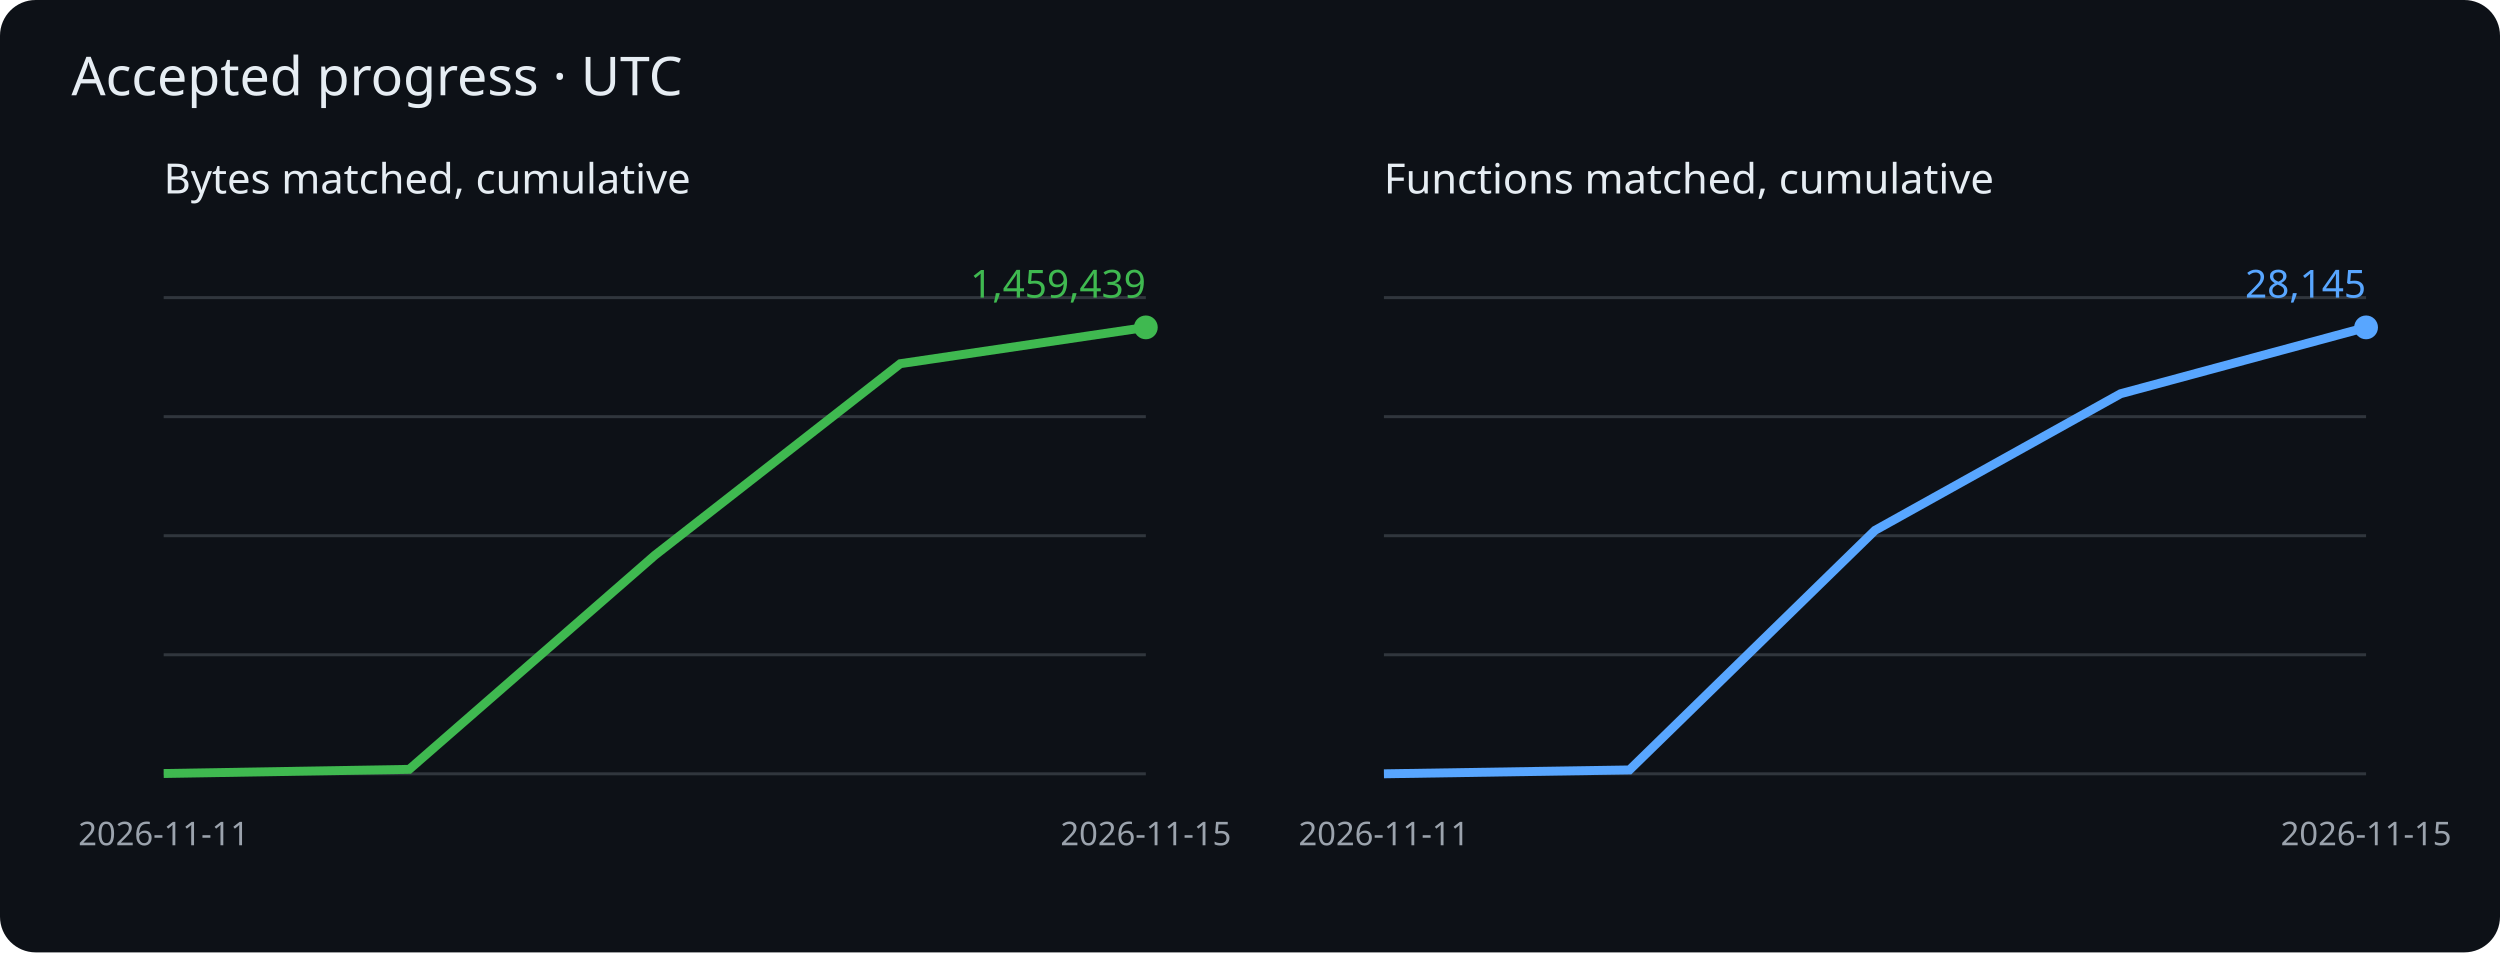
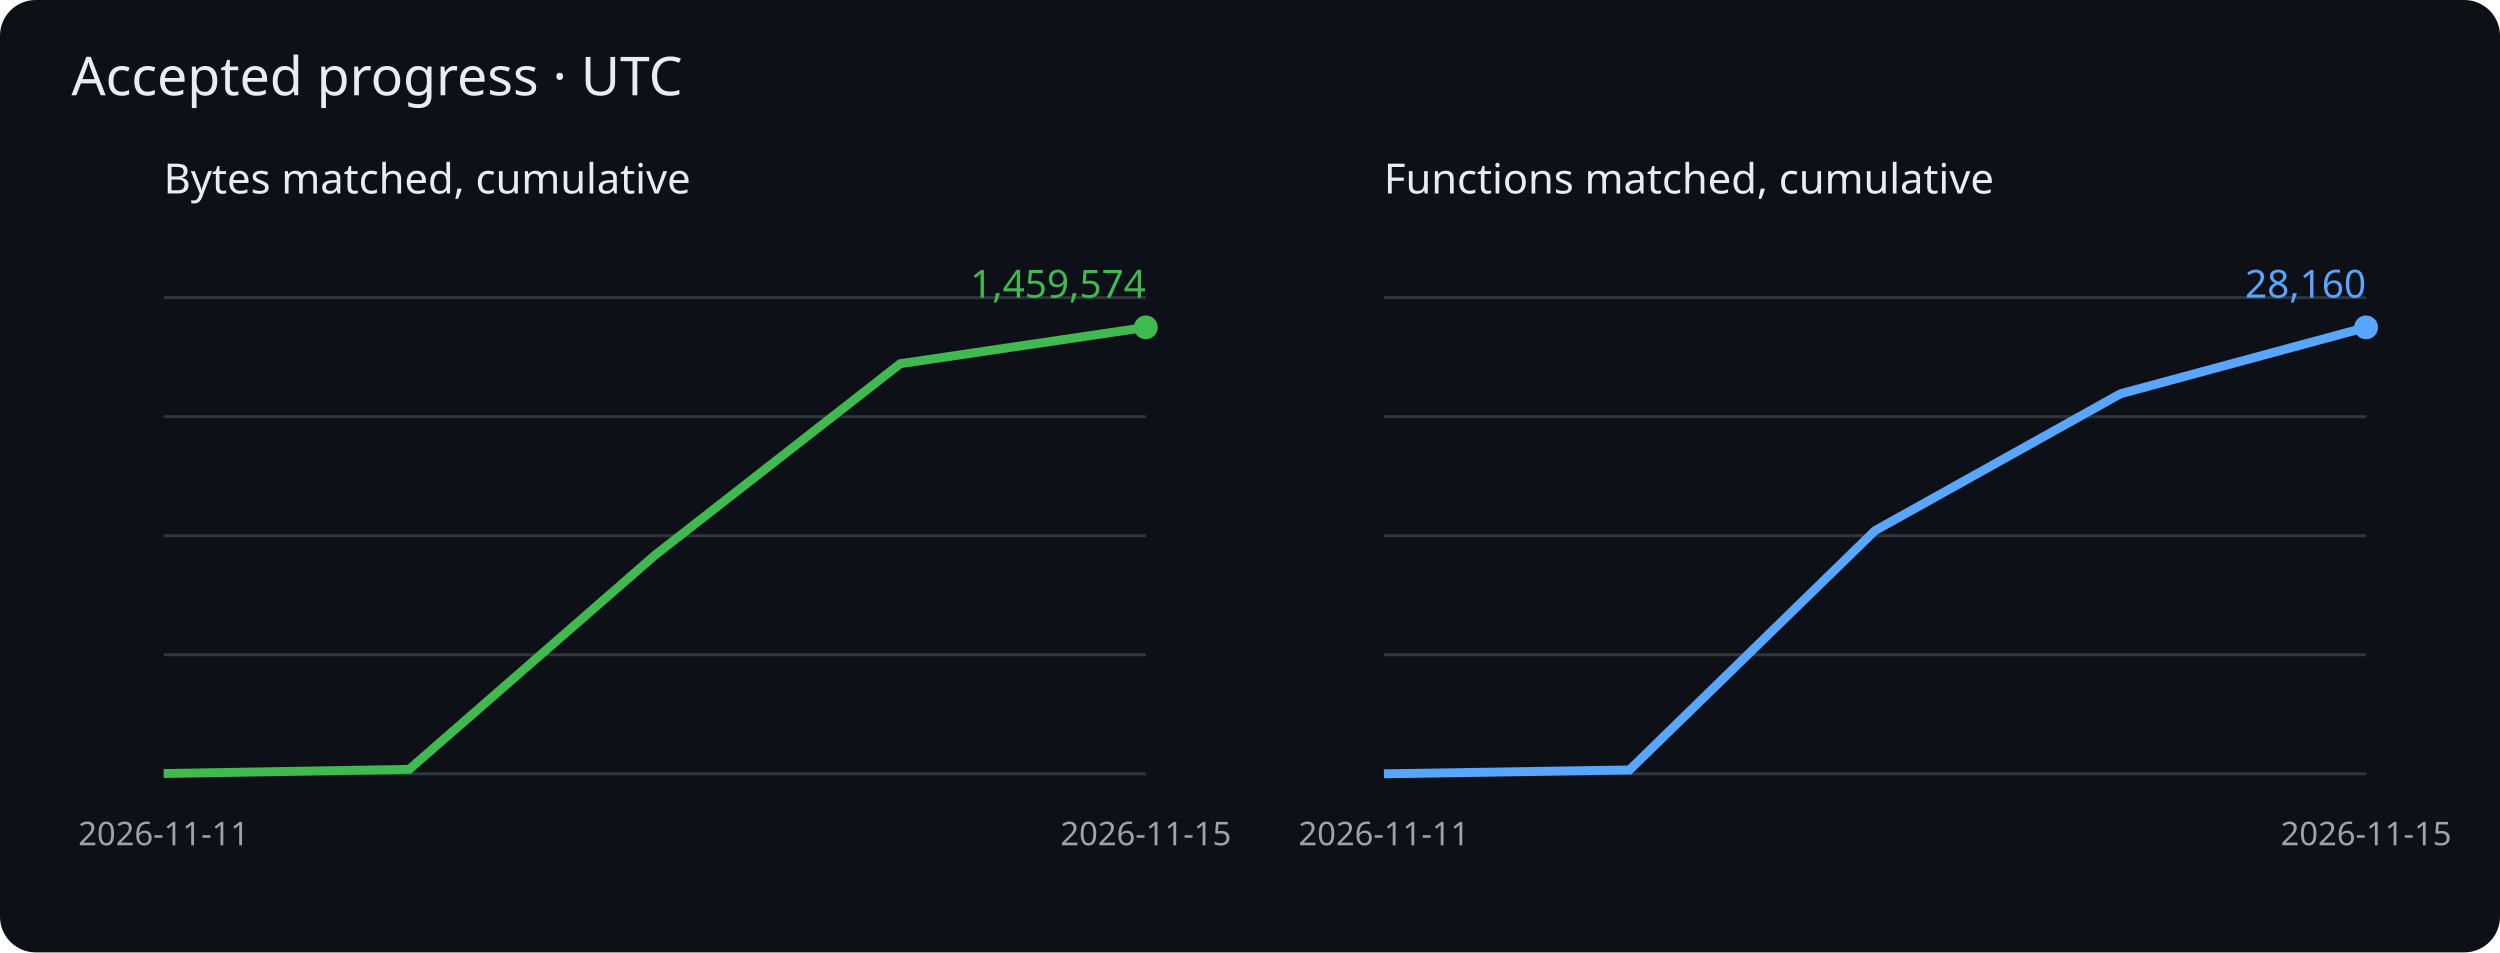
<svg xmlns="http://www.w3.org/2000/svg" viewBox="0 0 840 320" role="img" aria-label="Cumulative matched bytes and functions">
  <rect width="840" height="320" rx="12" fill="#0d1117" />
  <g font-family="sans-serif">
    <text x="24" y="32" fill="#e6edf3" font-size="18">Accepted progress · UTC</text>
    <text x="55" y="65" fill="#e6edf3" font-size="14">Bytes matched, cumulative</text>
    <path d="M55 260h330" stroke="#30363d" />
    <path d="M55 220h330" stroke="#30363d" />
    <path d="M55 180h330" stroke="#30363d" />
    <path d="M55 140h330" stroke="#30363d" />
    <path d="M55 100h330" stroke="#30363d" />
    <polyline points="55.0,259.9 137.5,258.5 220.0,186.6 302.5,122.2 385.0,110.0" fill="none" stroke="#3fb950" stroke-width="3" />
    <circle cx="385.0" cy="110.0" r="4" fill="#3fb950" />
-     <text x="385.0" y="100.0" text-anchor="end" fill="#3fb950" font-size="13">1,459,439</text>
+     <text x="385.0" y="100.0" text-anchor="end" fill="#3fb950" font-size="13">1,459,574</text>
    <text x="55.0" y="284" fill="#9ba3ad" font-size="11" text-anchor="middle">2026-11-11</text>
    <text x="385.0" y="284" fill="#9ba3ad" font-size="11" text-anchor="middle">2026-11-15</text>
    <text x="465" y="65" fill="#e6edf3" font-size="14">Functions matched, cumulative</text>
    <path d="M465 260h330" stroke="#30363d" />
    <path d="M465 220h330" stroke="#30363d" />
    <path d="M465 180h330" stroke="#30363d" />
    <path d="M465 140h330" stroke="#30363d" />
    <path d="M465 100h330" stroke="#30363d" />
-     <polyline points="465.0,260.0 547.5,258.7 630.0,178.2 712.5,132.3 795.0,110.0" fill="none" stroke="#58a6ff" stroke-width="3" />
+     <polyline points="465.0,260.0 547.5,258.7 630.0,178.3 712.5,132.3 795.0,110.0" fill="none" stroke="#58a6ff" stroke-width="3" />
    <circle cx="795.0" cy="110.0" r="4" fill="#58a6ff" />
-     <text x="795.0" y="100.0" text-anchor="end" fill="#58a6ff" font-size="13">28,145</text>
+     <text x="795.0" y="100.0" text-anchor="end" fill="#58a6ff" font-size="13">28,160</text>
    <text x="465.0" y="284" fill="#9ba3ad" font-size="11" text-anchor="middle">2026-11-11</text>
    <text x="795.0" y="284" fill="#9ba3ad" font-size="11" text-anchor="middle">2026-11-15</text>
  </g>
</svg>
